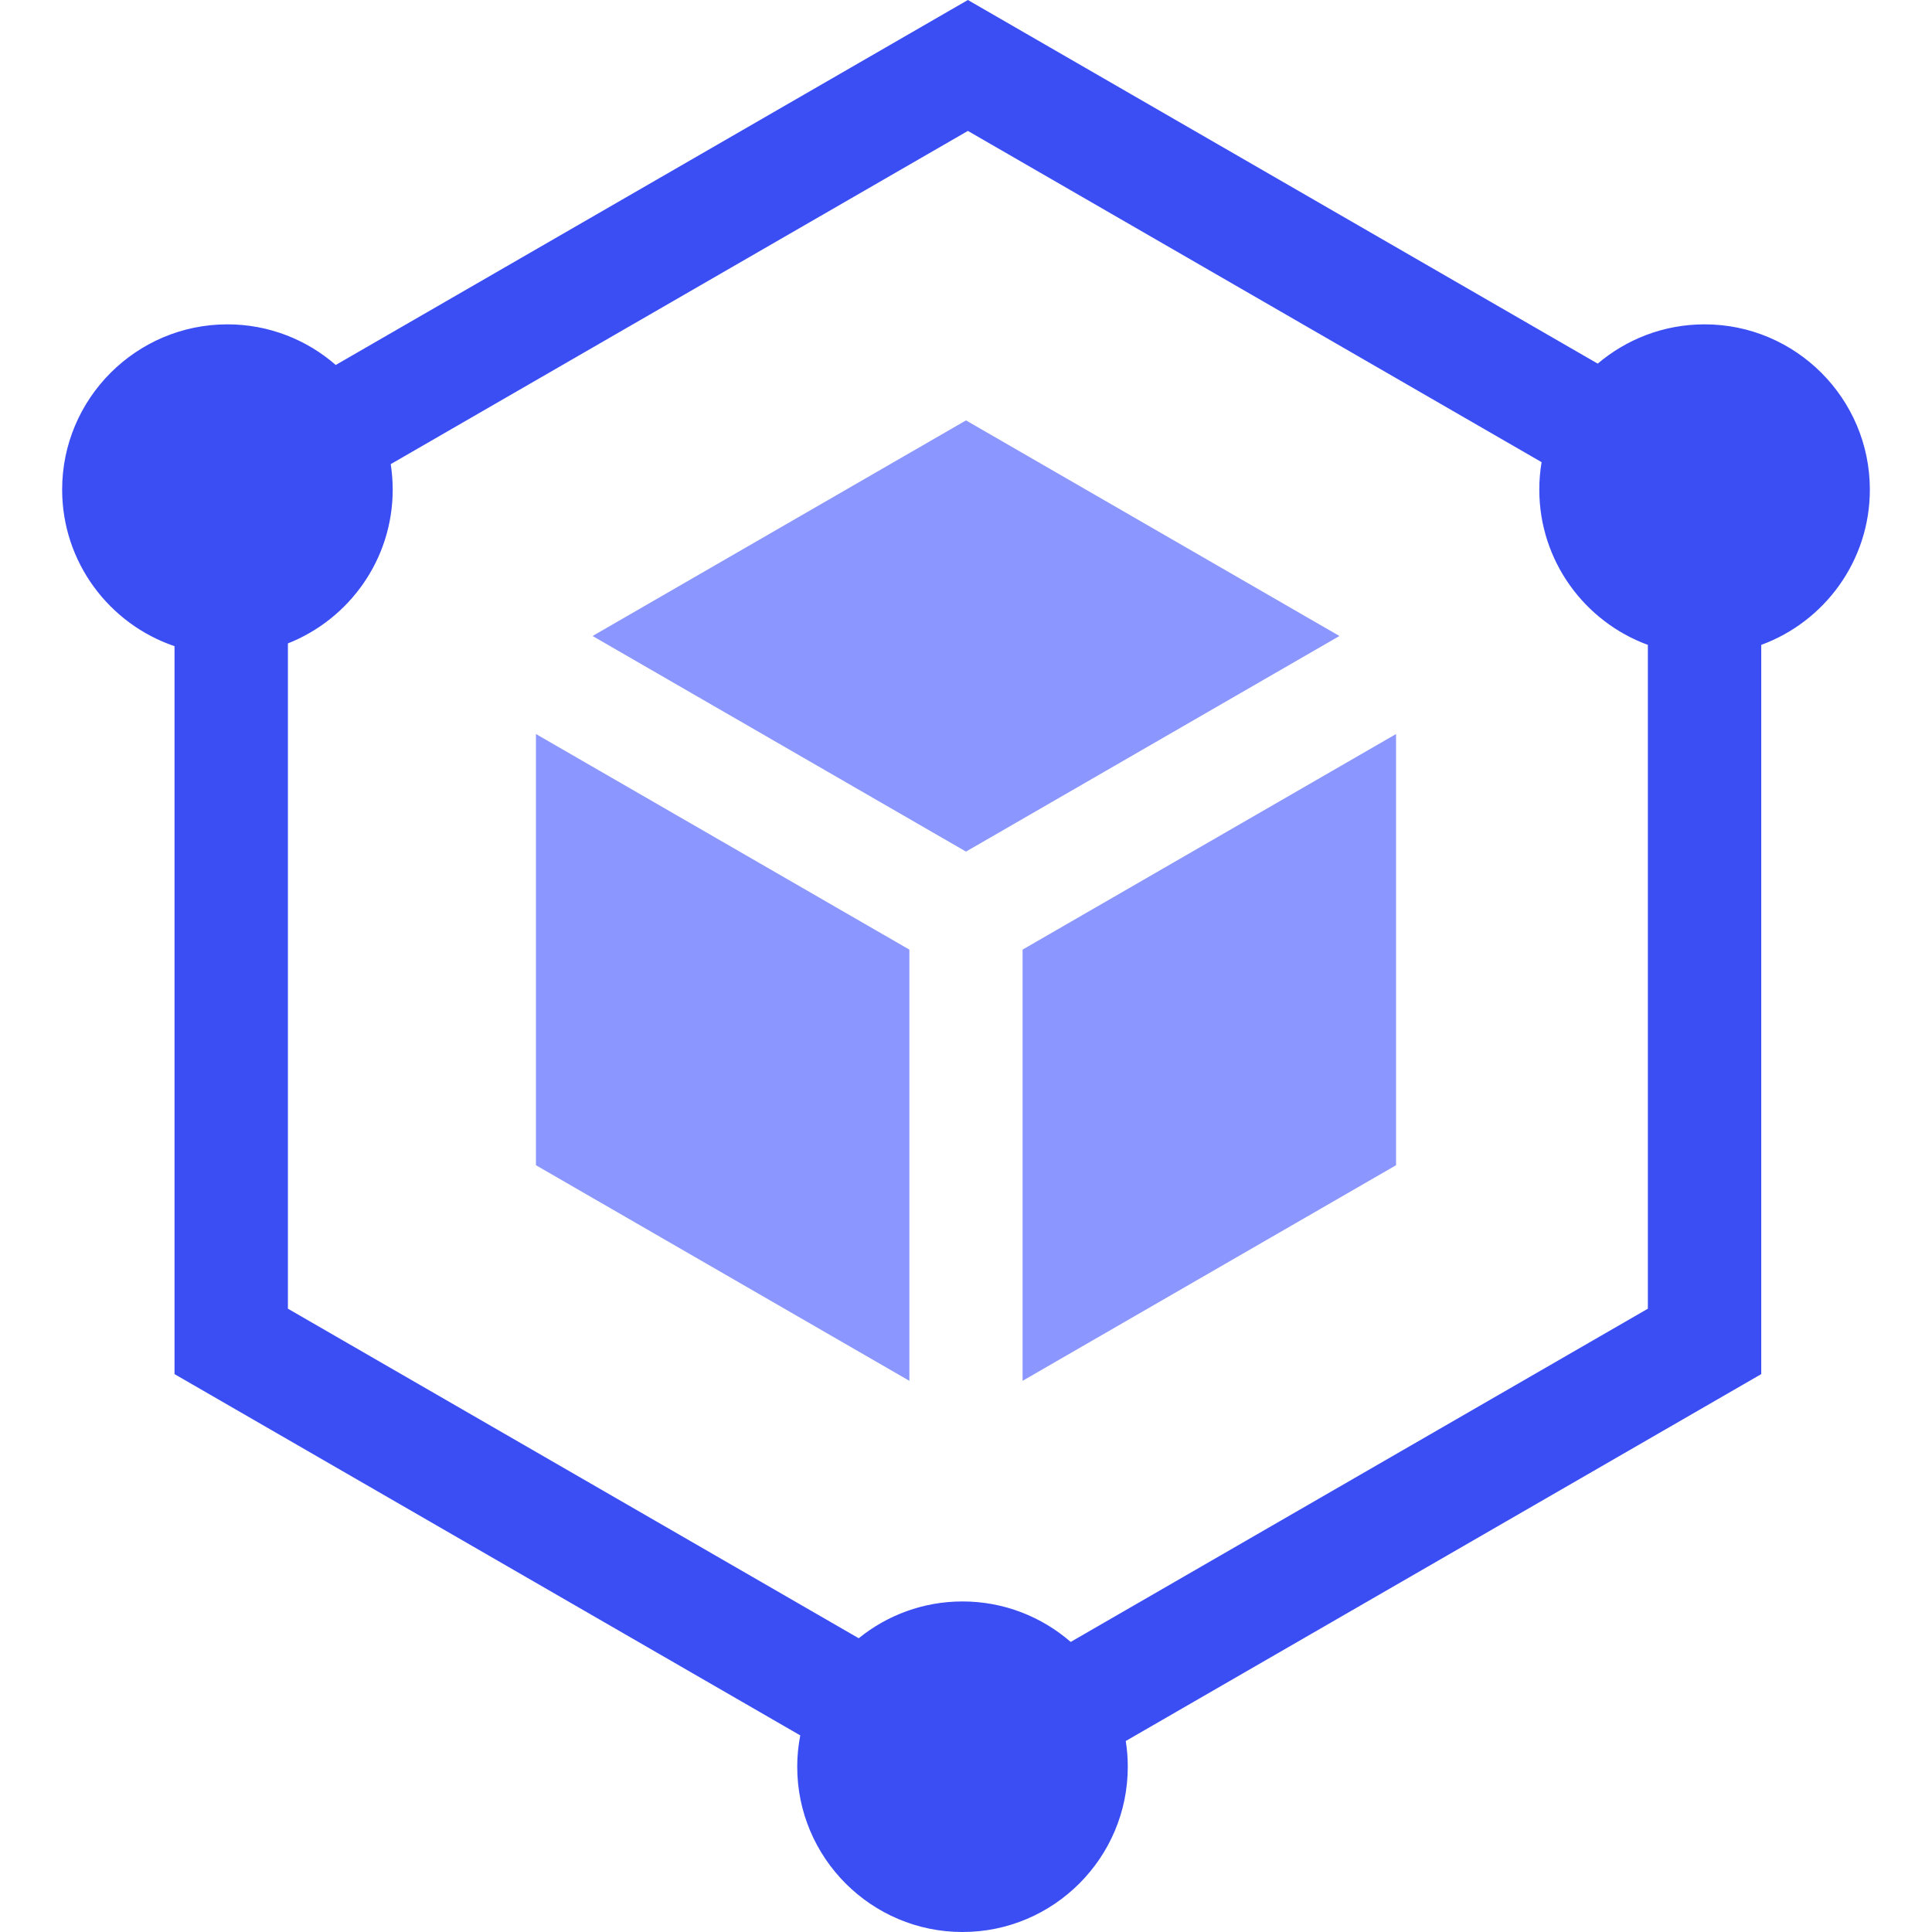
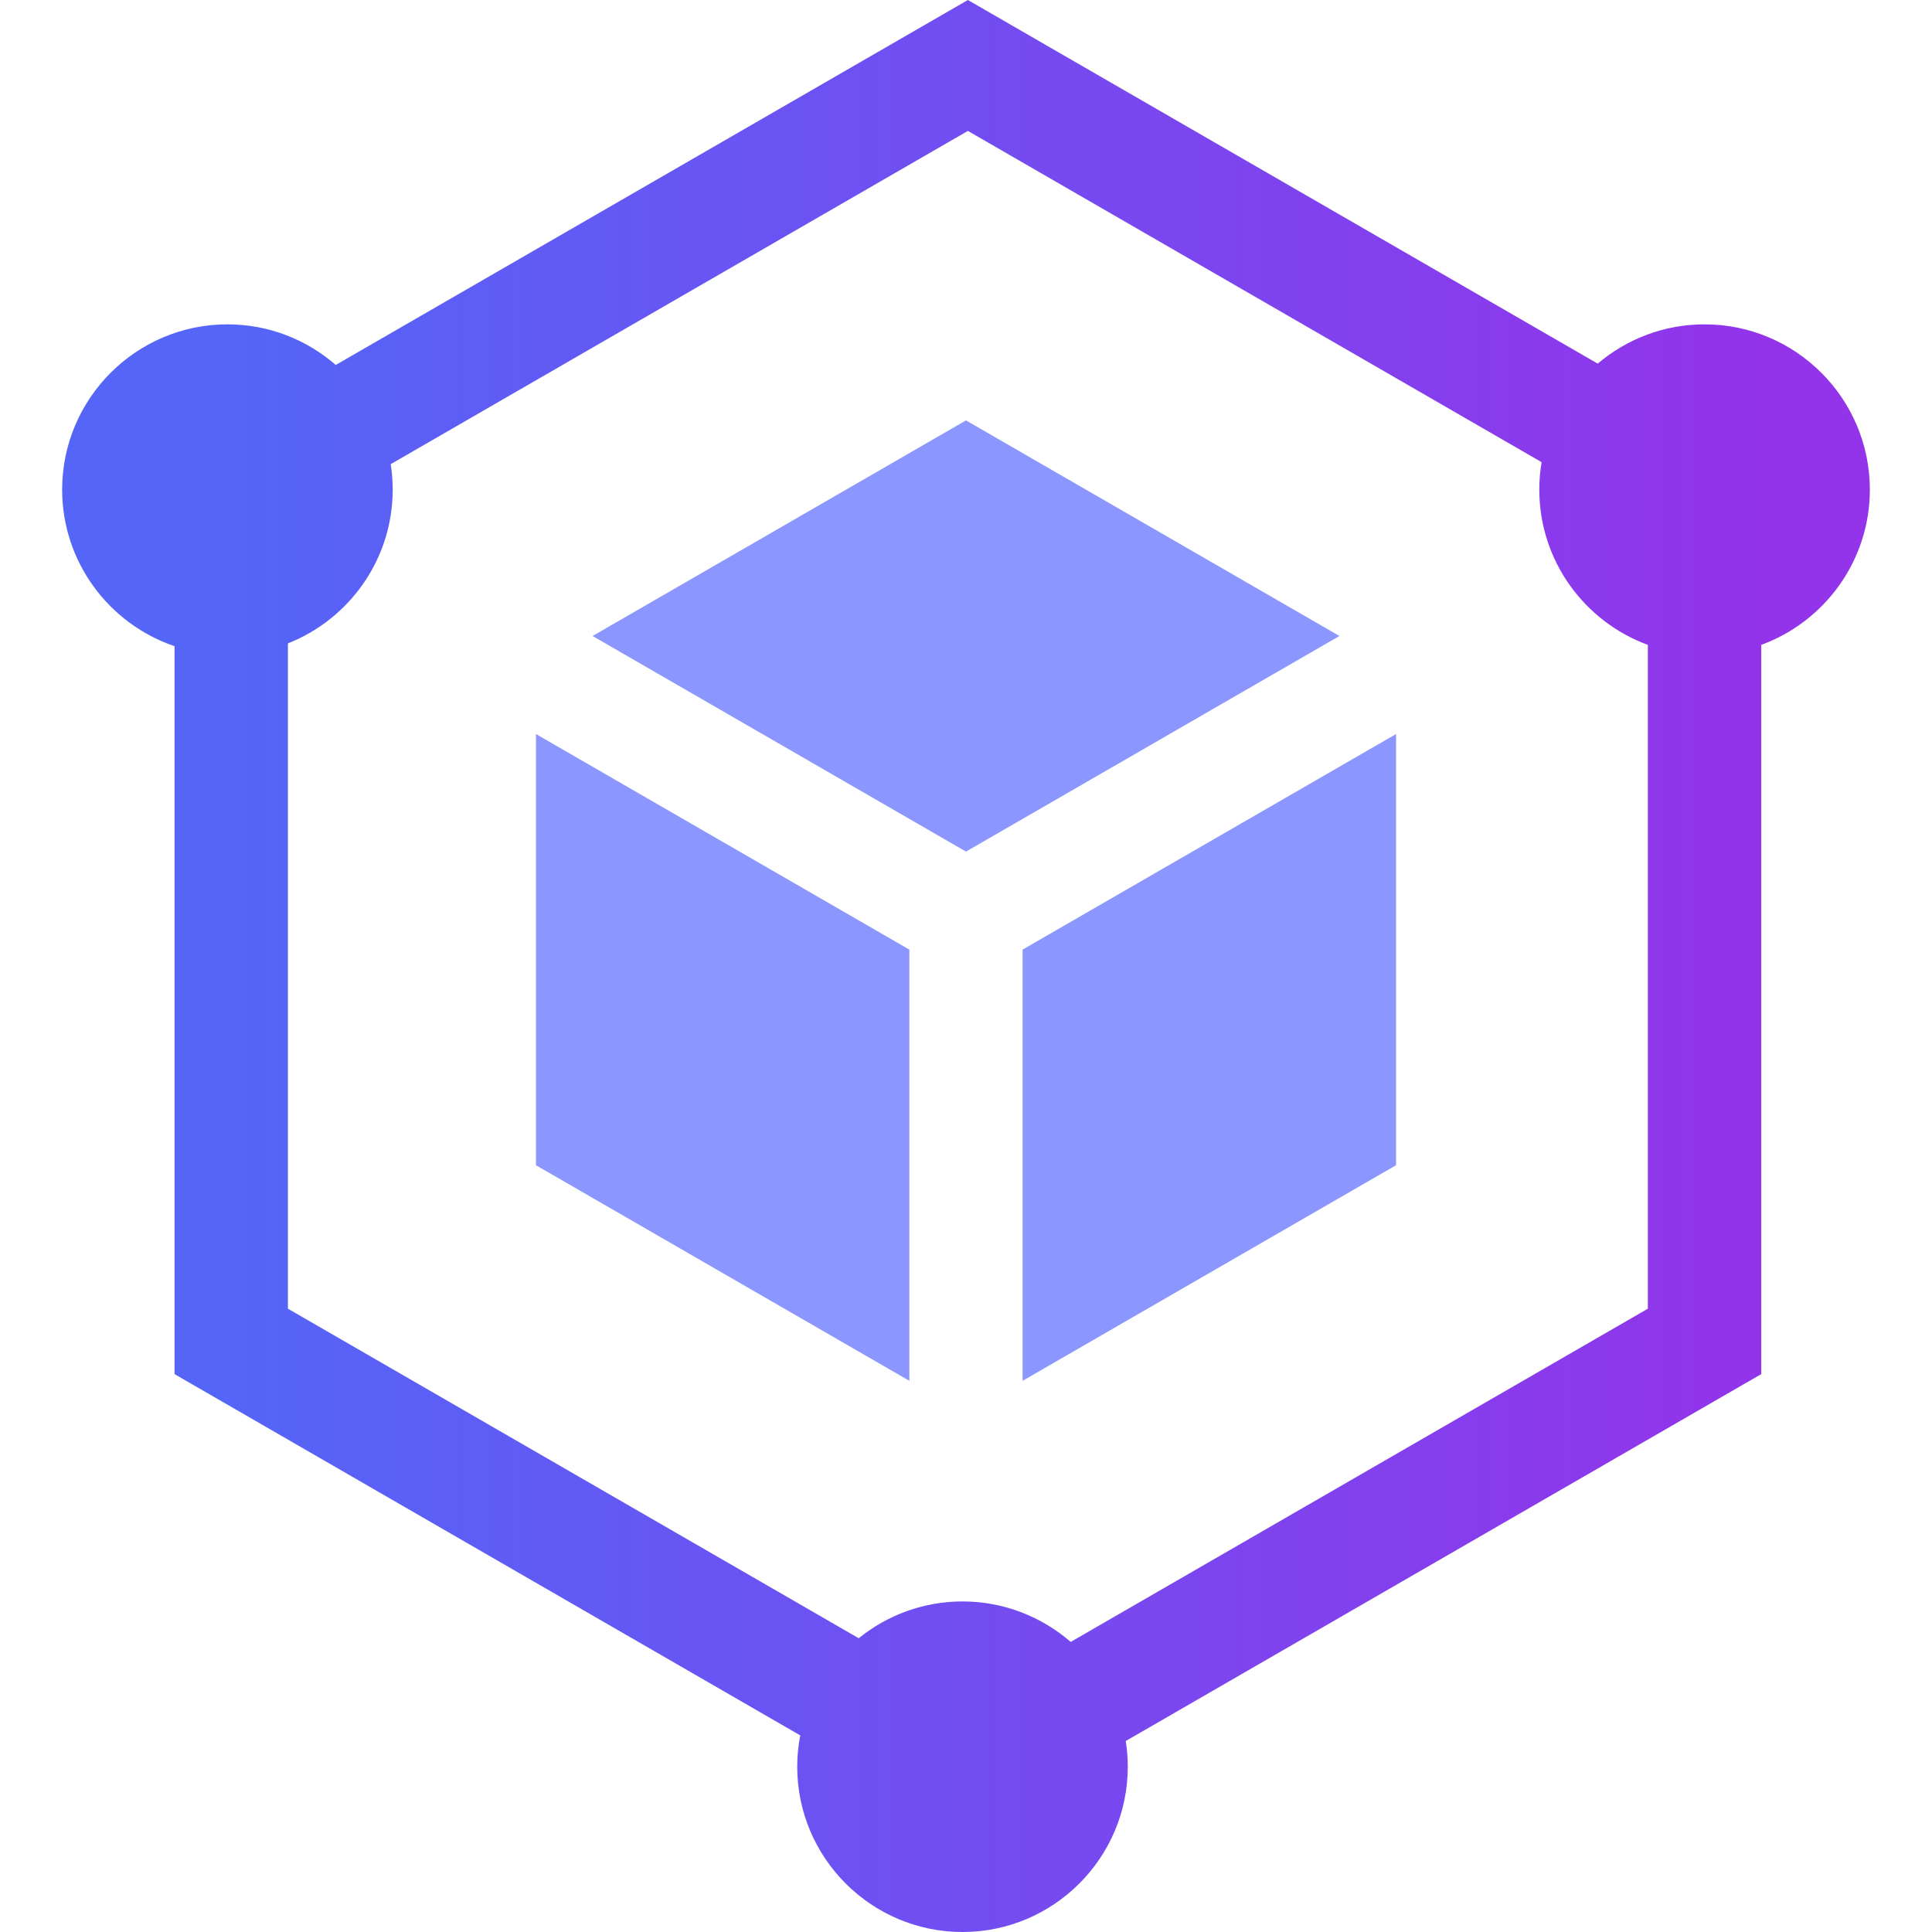
<svg xmlns="http://www.w3.org/2000/svg" width="42" height="42" viewBox="0 0 42 42" fill="none">
  <path d="M22.23 20.644V30.018L30.349 25.331V15.957L22.23 20.644ZM12.882 13.826L21 18.513L29.118 13.826L21 9.139L12.882 13.826ZM19.769 20.644L11.651 15.957V25.331L19.769 30.018V20.644Z" fill="#8B97FF" />
-   <path d="M37.056 7.051C36.171 7.051 35.36 7.373 34.733 7.905L21.041 0L7.299 7.934C6.668 7.385 5.845 7.051 4.944 7.051C2.963 7.051 1.351 8.663 1.351 10.644C1.351 12.223 2.375 13.566 3.794 14.047V29.872L17.397 37.726C17.353 37.95 17.331 38.178 17.331 38.407C17.331 40.388 18.943 42 20.924 42C22.905 42 24.517 40.388 24.517 38.407C24.517 38.217 24.502 38.03 24.473 37.848L38.288 29.872V14.019C39.664 13.515 40.649 12.192 40.649 10.644C40.649 8.663 39.037 7.051 37.056 7.051ZM35.823 28.45L23.276 35.694C22.645 35.147 21.823 34.814 20.924 34.814C20.07 34.814 19.285 35.114 18.668 35.614L6.259 28.45V13.987C7.591 13.461 8.537 12.161 8.537 10.644C8.537 10.456 8.522 10.271 8.494 10.09L21.041 2.846L33.513 10.047C33.48 10.244 33.463 10.444 33.463 10.644C33.463 12.192 34.447 13.515 35.823 14.019V28.45Z" fill="#3B4EF4" />
+   <path d="M37.056 7.051C36.171 7.051 35.36 7.373 34.733 7.905L21.041 0L7.299 7.934C6.668 7.385 5.845 7.051 4.944 7.051C2.963 7.051 1.351 8.663 1.351 10.644C1.351 12.223 2.375 13.566 3.794 14.047V29.872L17.397 37.726C17.353 37.95 17.331 38.178 17.331 38.407C17.331 40.388 18.943 42 20.924 42C22.905 42 24.517 40.388 24.517 38.407C24.517 38.217 24.502 38.03 24.473 37.848L38.288 29.872V14.019C39.664 13.515 40.649 12.192 40.649 10.644C40.649 8.663 39.037 7.051 37.056 7.051ZM35.823 28.45L23.276 35.694C22.645 35.147 21.823 34.814 20.924 34.814C20.07 34.814 19.285 35.114 18.668 35.614L6.259 28.45V13.987C7.591 13.461 8.537 12.161 8.537 10.644C8.537 10.456 8.522 10.271 8.494 10.09L21.041 2.846L33.513 10.047C33.48 10.244 33.463 10.444 33.463 10.644C33.463 12.192 34.447 13.515 35.823 14.019V28.45Z" fill="url(#paint0_linear_74_15)" />
+   <defs>
+     <linearGradient id="paint0_linear_74_15" x1="5" y1="21" x2="38.5" y2="21" gradientUnits="userSpaceOnUse">
+       <stop stop-color="#5465F7" />
+       <stop offset="1" stop-color="#9333EA" />
+     </linearGradient>
+   </defs>
</svg>
